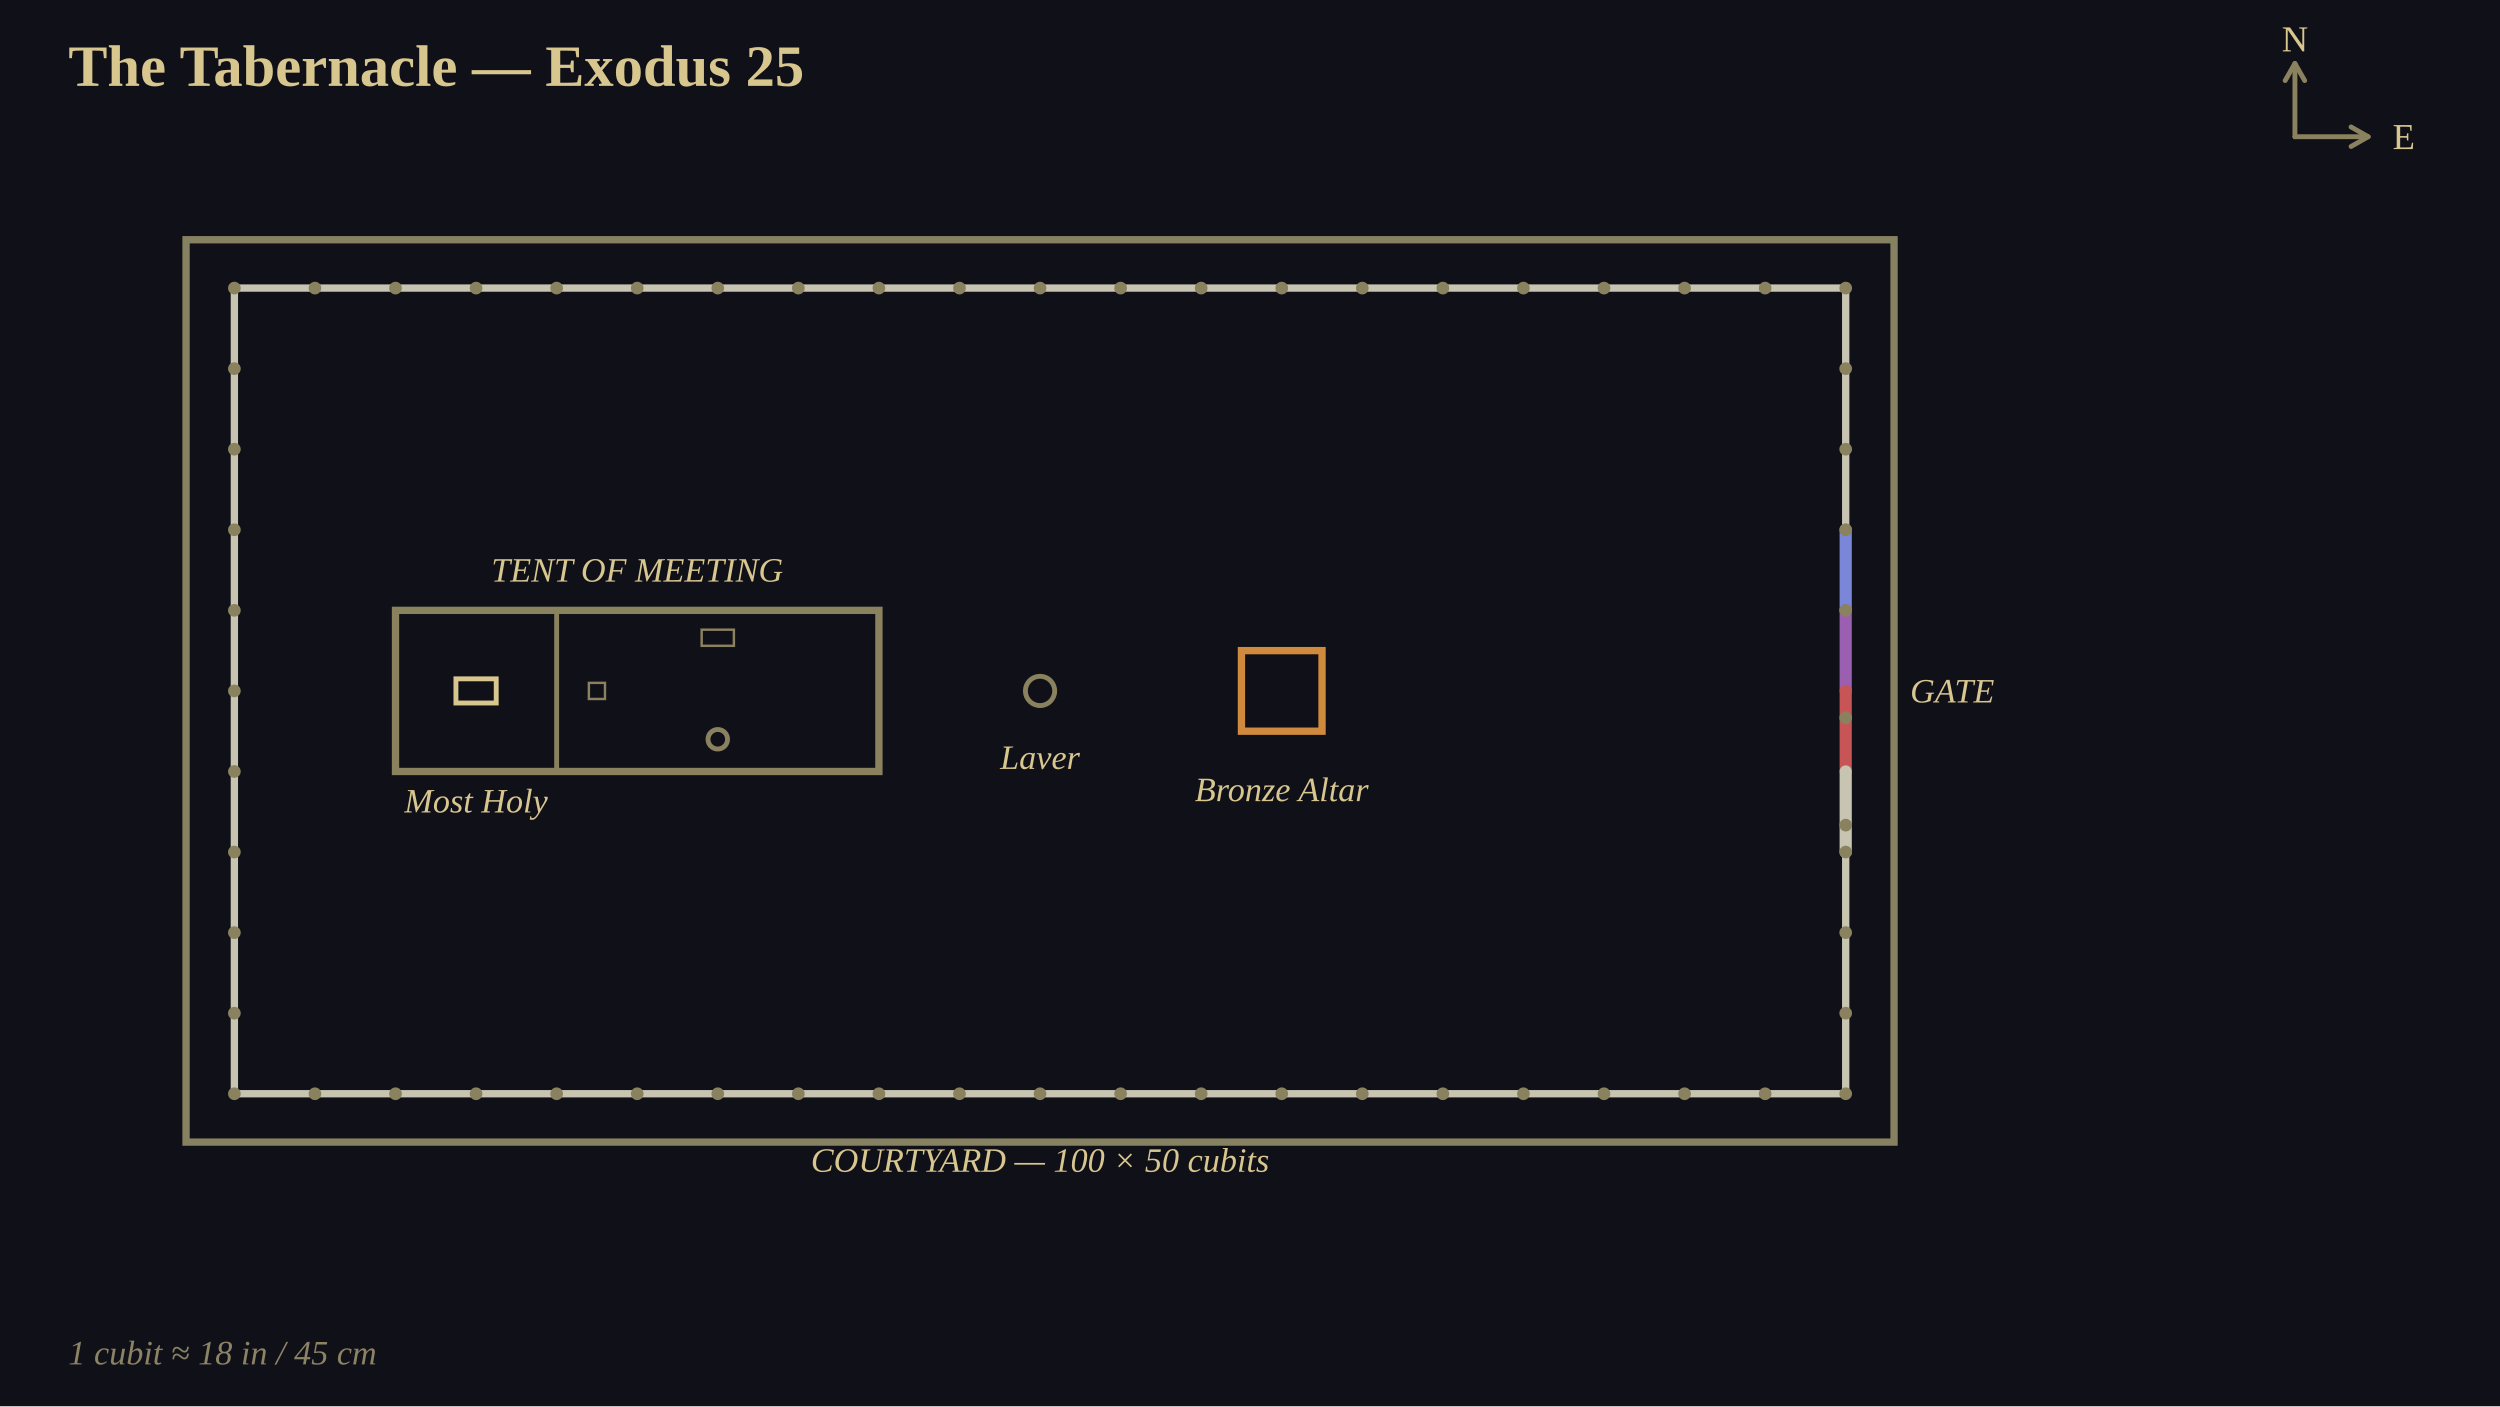
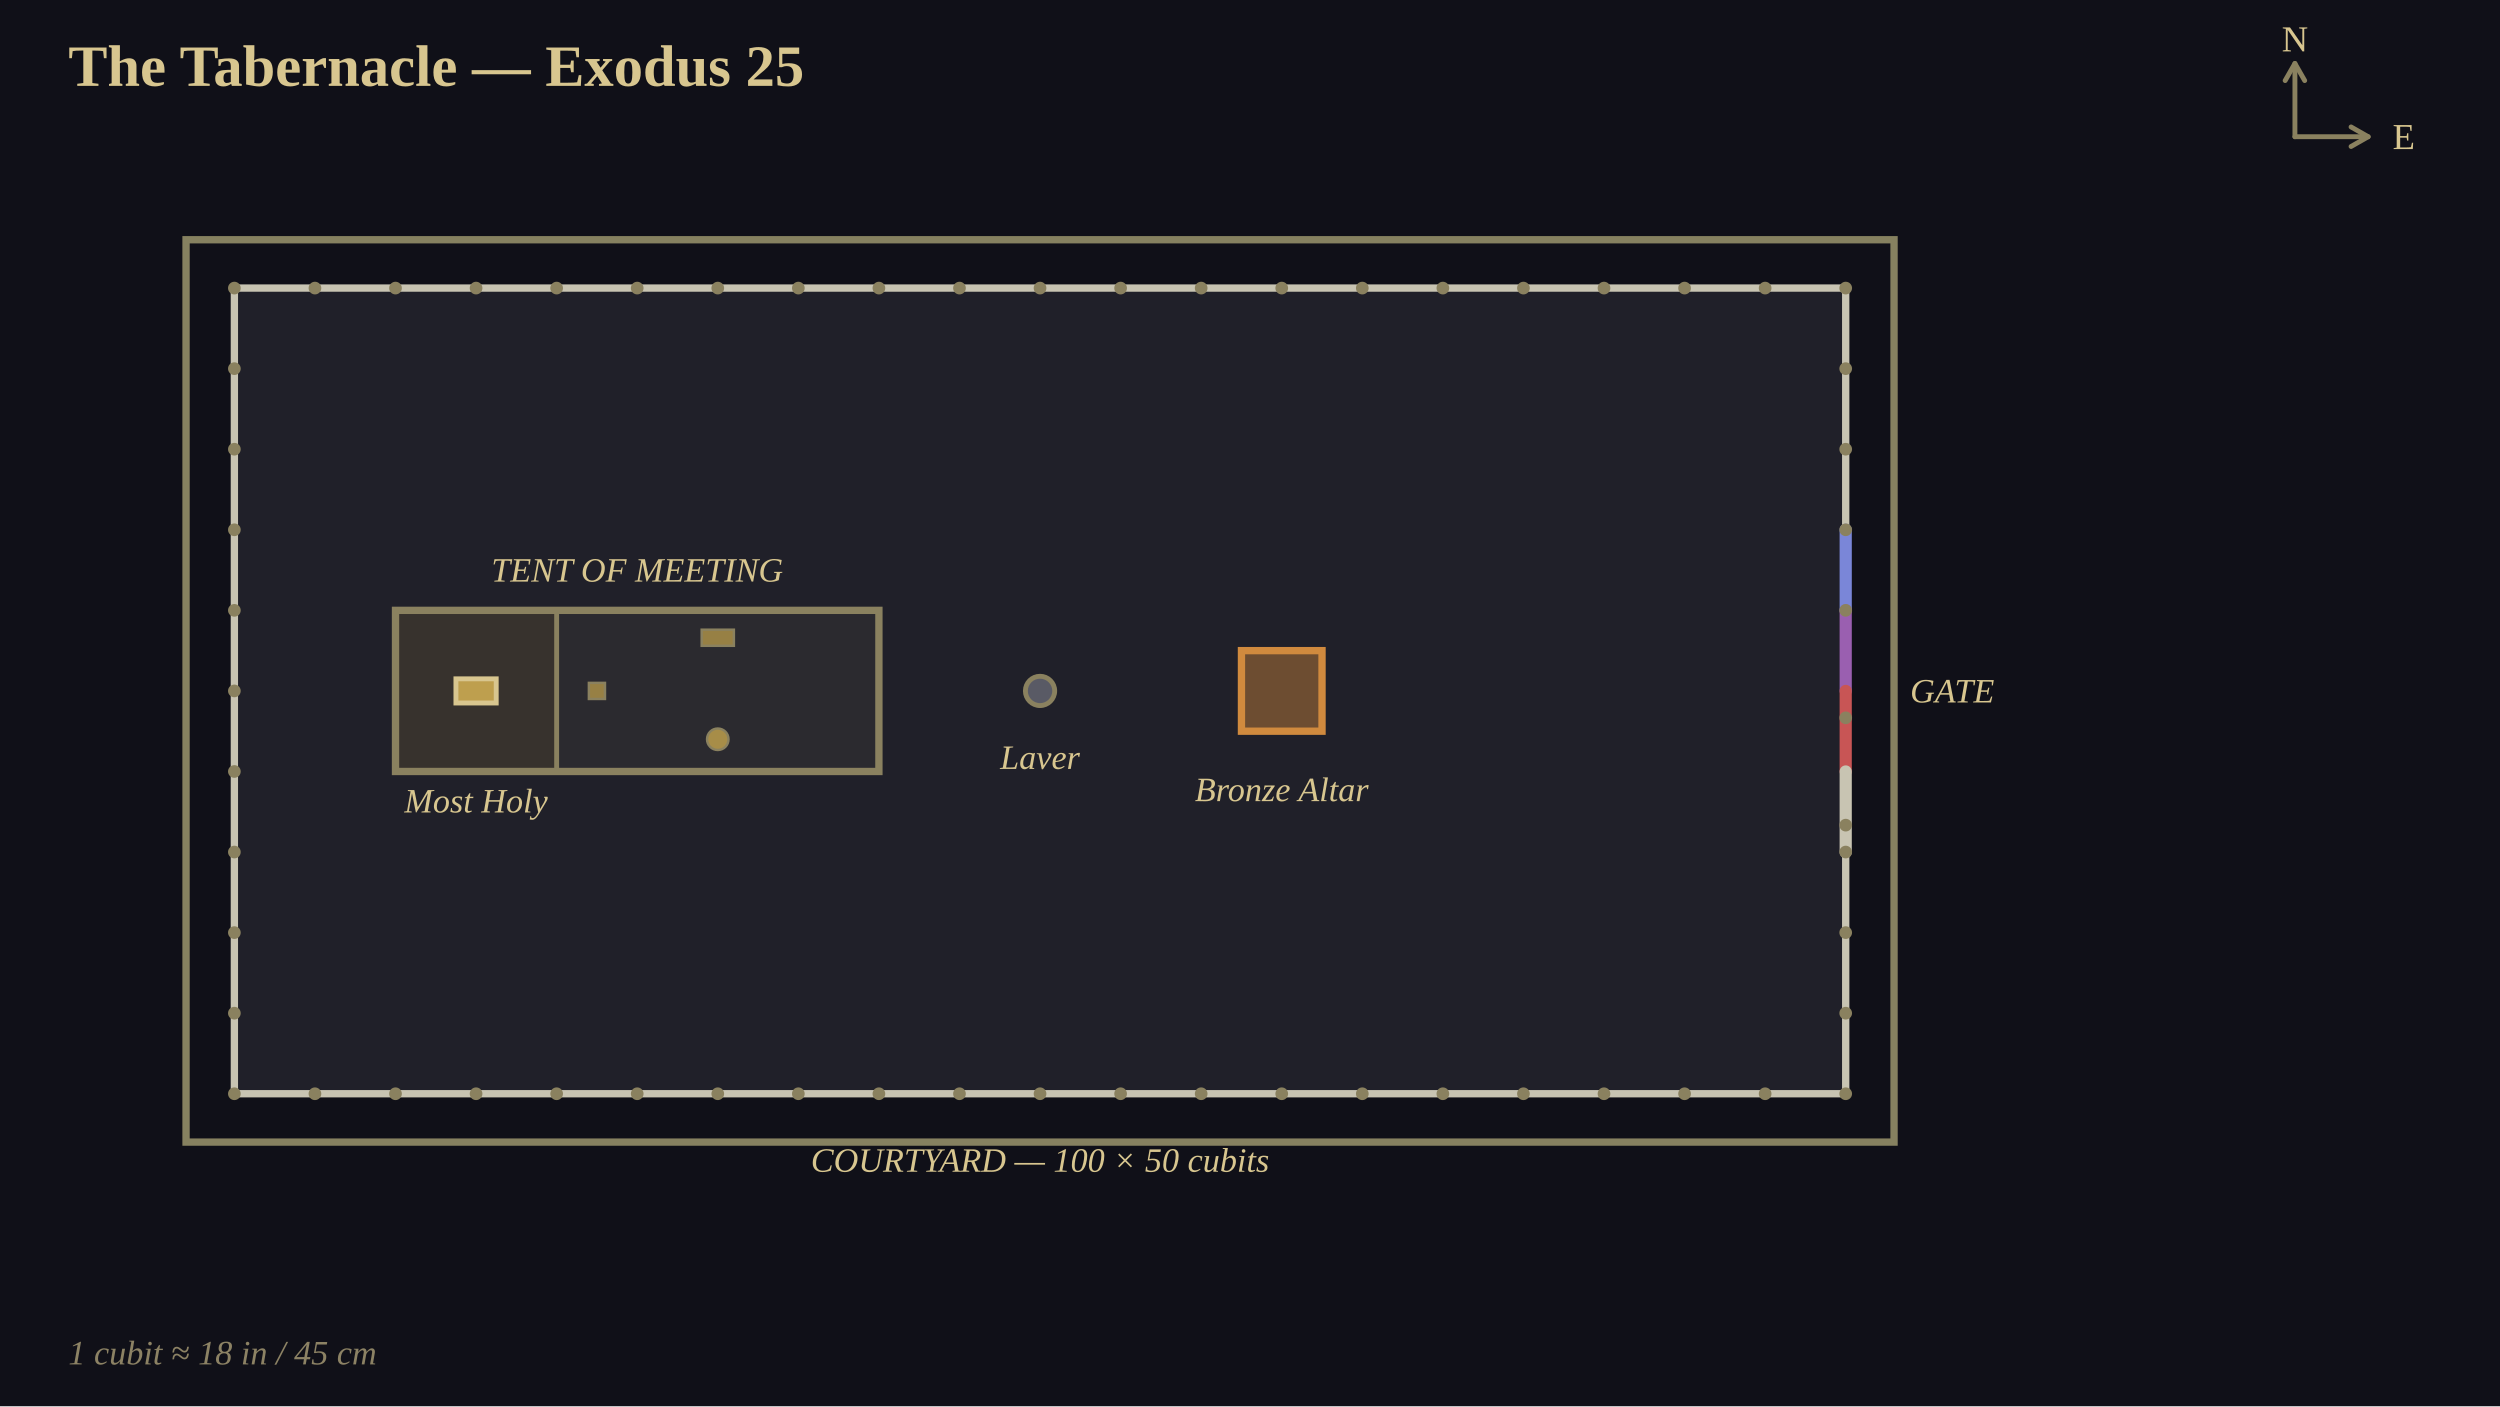
<svg xmlns="http://www.w3.org/2000/svg" viewBox="0 0 1024 576" width="1024" height="576" font-family="Georgia, 'Times New Roman', serif">
  <rect x="0" y="0" width="1024" height="576" fill="rgb(16,16,24)" />
+   <rect x="96" y="118" width="660" height="330" fill="rgb(32,32,41)" />
+   <rect x="162" y="250" width="198" height="66" fill="rgb(43,42,47)" />
+   <rect x="162" y="250" width="66" height="66" fill="rgb(55,50,45)" />
  <polyline points="96,118 756,118" stroke-linejoin="round" stroke-linecap="round" fill="none" stroke="rgb(200,196,178)" stroke-width="3" />
  <polyline points="96,448 756,448" stroke-linejoin="round" stroke-linecap="round" fill="none" stroke="rgb(200,196,178)" stroke-width="3" />
  <polyline points="96,118 96,448" stroke-linejoin="round" stroke-linecap="round" fill="none" stroke="rgb(200,196,178)" stroke-width="3" />
  <polyline points="756,118 756,217" stroke-linejoin="round" stroke-linecap="round" fill="none" stroke="rgb(200,196,178)" stroke-width="3" />
  <polyline points="756,349 756,448" stroke-linejoin="round" stroke-linecap="round" fill="none" stroke="rgb(200,196,178)" stroke-width="3" />
  <polyline points="756,217 756,250" stroke-linejoin="round" stroke-linecap="round" fill="none" stroke="rgb(122,134,216)" stroke-width="5" />
  <polyline points="756,250 756,283" stroke-linejoin="round" stroke-linecap="round" fill="none" stroke="rgb(154,95,176)" stroke-width="5" />
  <polyline points="756,283 756,316" stroke-linejoin="round" stroke-linecap="round" fill="none" stroke="rgb(200,85,85)" stroke-width="5" />
  <polyline points="756,316 756,349" stroke-linejoin="round" stroke-linecap="round" fill="none" stroke="rgb(200,196,178)" stroke-width="5" />
  <ellipse cx="96" cy="118" rx="2.6" ry="2.6" fill="rgb(138,129,95)" />
  <ellipse cx="129" cy="118" rx="2.6" ry="2.6" fill="rgb(138,129,95)" />
  <ellipse cx="162" cy="118" rx="2.6" ry="2.6" fill="rgb(138,129,95)" />
  <ellipse cx="195" cy="118" rx="2.6" ry="2.6" fill="rgb(138,129,95)" />
  <ellipse cx="228" cy="118" rx="2.6" ry="2.6" fill="rgb(138,129,95)" />
  <ellipse cx="261" cy="118" rx="2.6" ry="2.6" fill="rgb(138,129,95)" />
  <ellipse cx="294" cy="118" rx="2.6" ry="2.6" fill="rgb(138,129,95)" />
  <ellipse cx="327" cy="118" rx="2.6" ry="2.6" fill="rgb(138,129,95)" />
  <ellipse cx="360" cy="118" rx="2.6" ry="2.6" fill="rgb(138,129,95)" />
  <ellipse cx="393" cy="118" rx="2.6" ry="2.6" fill="rgb(138,129,95)" />
  <ellipse cx="426" cy="118" rx="2.6" ry="2.6" fill="rgb(138,129,95)" />
  <ellipse cx="459" cy="118" rx="2.6" ry="2.6" fill="rgb(138,129,95)" />
  <ellipse cx="492" cy="118" rx="2.6" ry="2.6" fill="rgb(138,129,95)" />
  <ellipse cx="525" cy="118" rx="2.6" ry="2.6" fill="rgb(138,129,95)" />
  <ellipse cx="558" cy="118" rx="2.6" ry="2.6" fill="rgb(138,129,95)" />
  <ellipse cx="591" cy="118" rx="2.6" ry="2.6" fill="rgb(138,129,95)" />
  <ellipse cx="624" cy="118" rx="2.6" ry="2.6" fill="rgb(138,129,95)" />
  <ellipse cx="657" cy="118" rx="2.6" ry="2.6" fill="rgb(138,129,95)" />
  <ellipse cx="690" cy="118" rx="2.6" ry="2.6" fill="rgb(138,129,95)" />
  <ellipse cx="723" cy="118" rx="2.6" ry="2.6" fill="rgb(138,129,95)" />
  <ellipse cx="756" cy="118" rx="2.6" ry="2.6" fill="rgb(138,129,95)" />
  <ellipse cx="96" cy="448" rx="2.6" ry="2.6" fill="rgb(138,129,95)" />
  <ellipse cx="129" cy="448" rx="2.6" ry="2.6" fill="rgb(138,129,95)" />
  <ellipse cx="162" cy="448" rx="2.6" ry="2.6" fill="rgb(138,129,95)" />
  <ellipse cx="195" cy="448" rx="2.6" ry="2.6" fill="rgb(138,129,95)" />
  <ellipse cx="228" cy="448" rx="2.6" ry="2.6" fill="rgb(138,129,95)" />
  <ellipse cx="261" cy="448" rx="2.6" ry="2.6" fill="rgb(138,129,95)" />
  <ellipse cx="294" cy="448" rx="2.6" ry="2.6" fill="rgb(138,129,95)" />
  <ellipse cx="327" cy="448" rx="2.6" ry="2.6" fill="rgb(138,129,95)" />
  <ellipse cx="360" cy="448" rx="2.6" ry="2.6" fill="rgb(138,129,95)" />
  <ellipse cx="393" cy="448" rx="2.6" ry="2.6" fill="rgb(138,129,95)" />
  <ellipse cx="426" cy="448" rx="2.6" ry="2.6" fill="rgb(138,129,95)" />
  <ellipse cx="459" cy="448" rx="2.6" ry="2.6" fill="rgb(138,129,95)" />
  <ellipse cx="492" cy="448" rx="2.6" ry="2.6" fill="rgb(138,129,95)" />
  <ellipse cx="525" cy="448" rx="2.6" ry="2.6" fill="rgb(138,129,95)" />
  <ellipse cx="558" cy="448" rx="2.6" ry="2.6" fill="rgb(138,129,95)" />
  <ellipse cx="591" cy="448" rx="2.6" ry="2.6" fill="rgb(138,129,95)" />
  <ellipse cx="624" cy="448" rx="2.6" ry="2.6" fill="rgb(138,129,95)" />
  <ellipse cx="657" cy="448" rx="2.6" ry="2.6" fill="rgb(138,129,95)" />
  <ellipse cx="690" cy="448" rx="2.6" ry="2.6" fill="rgb(138,129,95)" />
  <ellipse cx="723" cy="448" rx="2.6" ry="2.6" fill="rgb(138,129,95)" />
  <ellipse cx="756" cy="448" rx="2.6" ry="2.6" fill="rgb(138,129,95)" />
  <ellipse cx="96" cy="151" rx="2.6" ry="2.6" fill="rgb(138,129,95)" />
  <ellipse cx="96" cy="184" rx="2.6" ry="2.6" fill="rgb(138,129,95)" />
  <ellipse cx="96" cy="217" rx="2.6" ry="2.6" fill="rgb(138,129,95)" />
  <ellipse cx="96" cy="250" rx="2.6" ry="2.6" fill="rgb(138,129,95)" />
  <ellipse cx="96" cy="283" rx="2.6" ry="2.6" fill="rgb(138,129,95)" />
  <ellipse cx="96" cy="316" rx="2.6" ry="2.6" fill="rgb(138,129,95)" />
  <ellipse cx="96" cy="349" rx="2.6" ry="2.6" fill="rgb(138,129,95)" />
  <ellipse cx="96" cy="382" rx="2.6" ry="2.6" fill="rgb(138,129,95)" />
  <ellipse cx="96" cy="415" rx="2.6" ry="2.6" fill="rgb(138,129,95)" />
  <ellipse cx="756" cy="151" rx="2.6" ry="2.6" fill="rgb(138,129,95)" />
  <ellipse cx="756" cy="184" rx="2.6" ry="2.6" fill="rgb(138,129,95)" />
  <ellipse cx="756" cy="217" rx="2.6" ry="2.6" fill="rgb(138,129,95)" />
  <ellipse cx="756" cy="250" rx="2.6" ry="2.6" fill="rgb(138,129,95)" />
  <ellipse cx="756" cy="294.02" rx="2.6" ry="2.6" fill="rgb(138,129,95)" />
  <ellipse cx="756" cy="337.98" rx="2.6" ry="2.6" fill="rgb(138,129,95)" />
  <ellipse cx="756" cy="349" rx="2.6" ry="2.6" fill="rgb(138,129,95)" />
  <ellipse cx="756" cy="382" rx="2.6" ry="2.6" fill="rgb(138,129,95)" />
  <ellipse cx="756" cy="415" rx="2.6" ry="2.6" fill="rgb(138,129,95)" />
  <rect x="162" y="250" width="198" height="66" fill="none" stroke="rgb(138,129,95)" stroke-width="3" />
  <polyline points="228,250 228,316" stroke-linejoin="round" stroke-linecap="round" fill="none" stroke="rgb(138,129,95)" stroke-width="2" />
-   <rect x="186.75" y="278.05" width="16.5" height="9.9" fill="none" stroke="rgb(216,198,143)" stroke-width="2" />
-   <rect x="241.2" y="279.7" width="6.6" height="6.6" fill="none" stroke="rgb(138,129,95)" stroke-width="1" />
-   <rect x="287.4" y="257.92" width="13.2" height="6.6" fill="none" stroke="rgb(138,129,95)" stroke-width="1" />
-   <ellipse cx="294" cy="302.8" rx="4" ry="4" fill="none" stroke="rgb(138,129,95)" stroke-width="2" />
-   <ellipse cx="426" cy="283" rx="6" ry="6" fill="none" stroke="rgb(138,129,95)" stroke-width="2" />
-   <rect x="508.5" y="266.5" width="33" height="33" fill="none" stroke="rgb(208,138,62)" stroke-width="3" />
+   <rect x="186.75" y="278.05" width="16.5" height="9.9" fill="rgb(190,159,78)" stroke="rgb(216,198,143)" stroke-width="2" />
+   <rect x="241.2" y="279.7" width="6.6" height="6.6" fill="rgb(151,128,68)" stroke="rgb(138,129,95)" stroke-width="1" />
+   <rect x="287.4" y="257.92" width="13.2" height="6.6" fill="rgb(151,128,68)" stroke="rgb(138,129,95)" stroke-width="1" />
+   <ellipse cx="294" cy="302.8" rx="4.4" ry="4.4" fill="rgb(167,141,72)" stroke="rgb(138,129,95)" stroke-width="1" />
+   <ellipse cx="426" cy="283" rx="6" ry="6" fill="rgb(89,90,101)" stroke="rgb(138,129,95)" stroke-width="2" />
+   <rect x="508.5" y="266.5" width="33" height="33" fill="rgb(109,77,49)" stroke="rgb(208,138,62)" stroke-width="3" />
  <text x="261" y="233.5" font-size="14" text-anchor="middle" dominant-baseline="central" fill="rgb(216,198,143)" font-family="Georgia, 'Times New Roman', serif" font-style="italic">TENT OF MEETING</text>
  <text x="195" y="323.92" font-size="14" text-anchor="middle" dominant-baseline="text-before-edge" fill="rgb(216,198,143)" font-family="Georgia, 'Times New Roman', serif" font-style="italic">Most Holy</text>
  <text x="525" y="319.3" font-size="14" text-anchor="middle" dominant-baseline="text-before-edge" fill="rgb(216,198,143)" font-family="Georgia, 'Times New Roman', serif" font-style="italic">Bronze Altar</text>
  <text x="426" y="306.1" font-size="14" text-anchor="middle" dominant-baseline="text-before-edge" fill="rgb(216,198,143)" font-family="Georgia, 'Times New Roman', serif" font-style="italic">Laver</text>
  <text x="782.4" y="283" font-size="14" text-anchor="start" dominant-baseline="central" fill="rgb(216,198,143)" font-family="Georgia, 'Times New Roman', serif" font-style="italic">GATE</text>
  <text x="426" y="471.1" font-size="14" text-anchor="middle" dominant-baseline="text-before-edge" fill="rgb(216,198,143)" font-family="Georgia, 'Times New Roman', serif" font-style="italic">COURTYARD  —  100 × 50 cubits</text>
  <polyline points="940,56 940,26" stroke-linejoin="round" stroke-linecap="round" fill="none" stroke="rgb(138,129,95)" stroke-width="2" />
  <polyline points="936,33 940,26 944,33" stroke-linejoin="round" stroke-linecap="round" fill="none" stroke="rgb(138,129,95)" stroke-width="2" />
  <polyline points="940,56 970,56" stroke-linejoin="round" stroke-linecap="round" fill="none" stroke="rgb(138,129,95)" stroke-width="2" />
  <polyline points="963,52 970,56 963,60" stroke-linejoin="round" stroke-linecap="round" fill="none" stroke="rgb(138,129,95)" stroke-width="2" />
  <text x="940" y="16" font-size="15" text-anchor="middle" dominant-baseline="central" fill="rgb(216,198,143)" font-family="Georgia, 'Times New Roman', serif">N</text>
  <text x="980" y="56" font-size="15" text-anchor="start" dominant-baseline="central" fill="rgb(216,198,143)" font-family="Georgia, 'Times New Roman', serif">E</text>
  <text x="28" y="20" font-size="24" text-anchor="start" dominant-baseline="text-before-edge" fill="rgb(216,198,143)" font-family="Georgia, 'Times New Roman', serif" font-weight="bold">The Tabernacle — Exodus 25</text>
  <text x="28" y="550" font-size="14" text-anchor="start" dominant-baseline="text-before-edge" fill="rgb(140,130,100)" font-family="Georgia, 'Times New Roman', serif" font-style="italic">1 cubit ≈ 18 in / 45 cm</text>
  <g opacity="0.62">
    <animate attributeName="opacity" values="0.62;1.0;0.62" dur="2.1s" begin="0s" repeatCount="indefinite" calcMode="spline" keyTimes="0;0.5;1" keySplines="0.4 0 0.6 1;0.4 0 0.6 1" />
    <rect x="76.2" y="98.2" width="699.6" height="369.6" fill="none" stroke="rgb(255,244,170)" stroke-width="3" stroke-opacity="0.800" />
  </g>
</svg>
